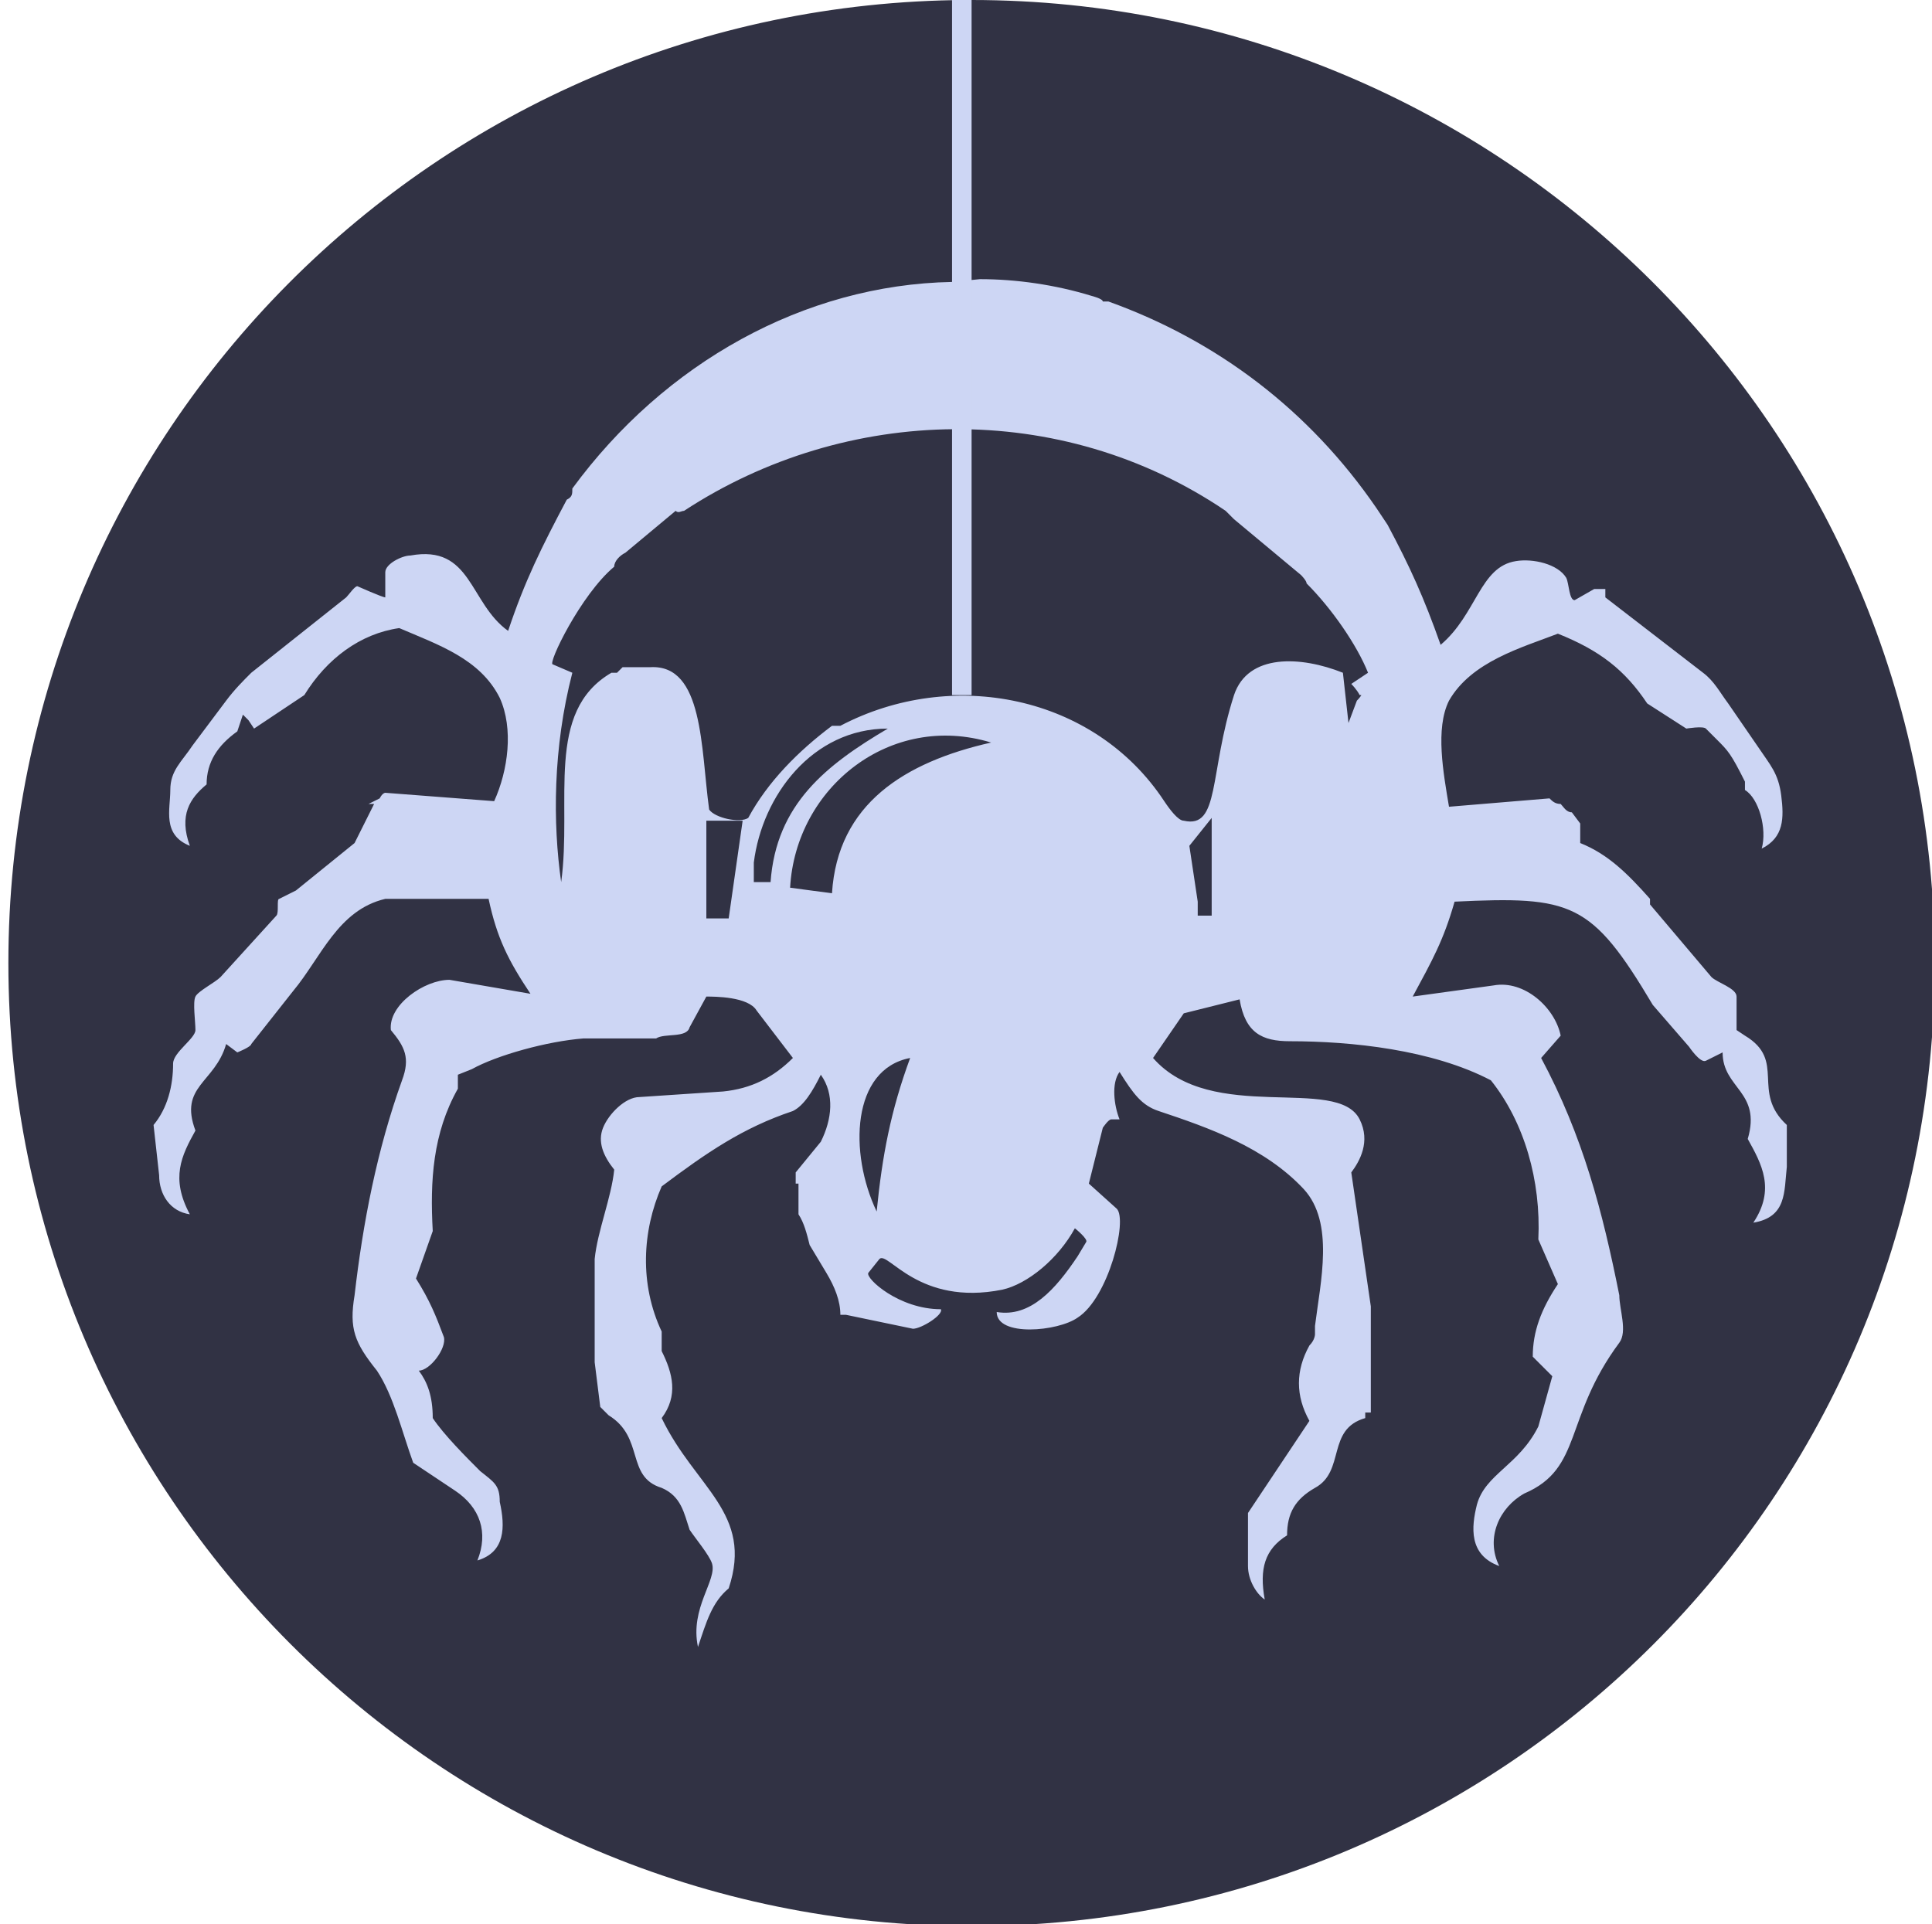
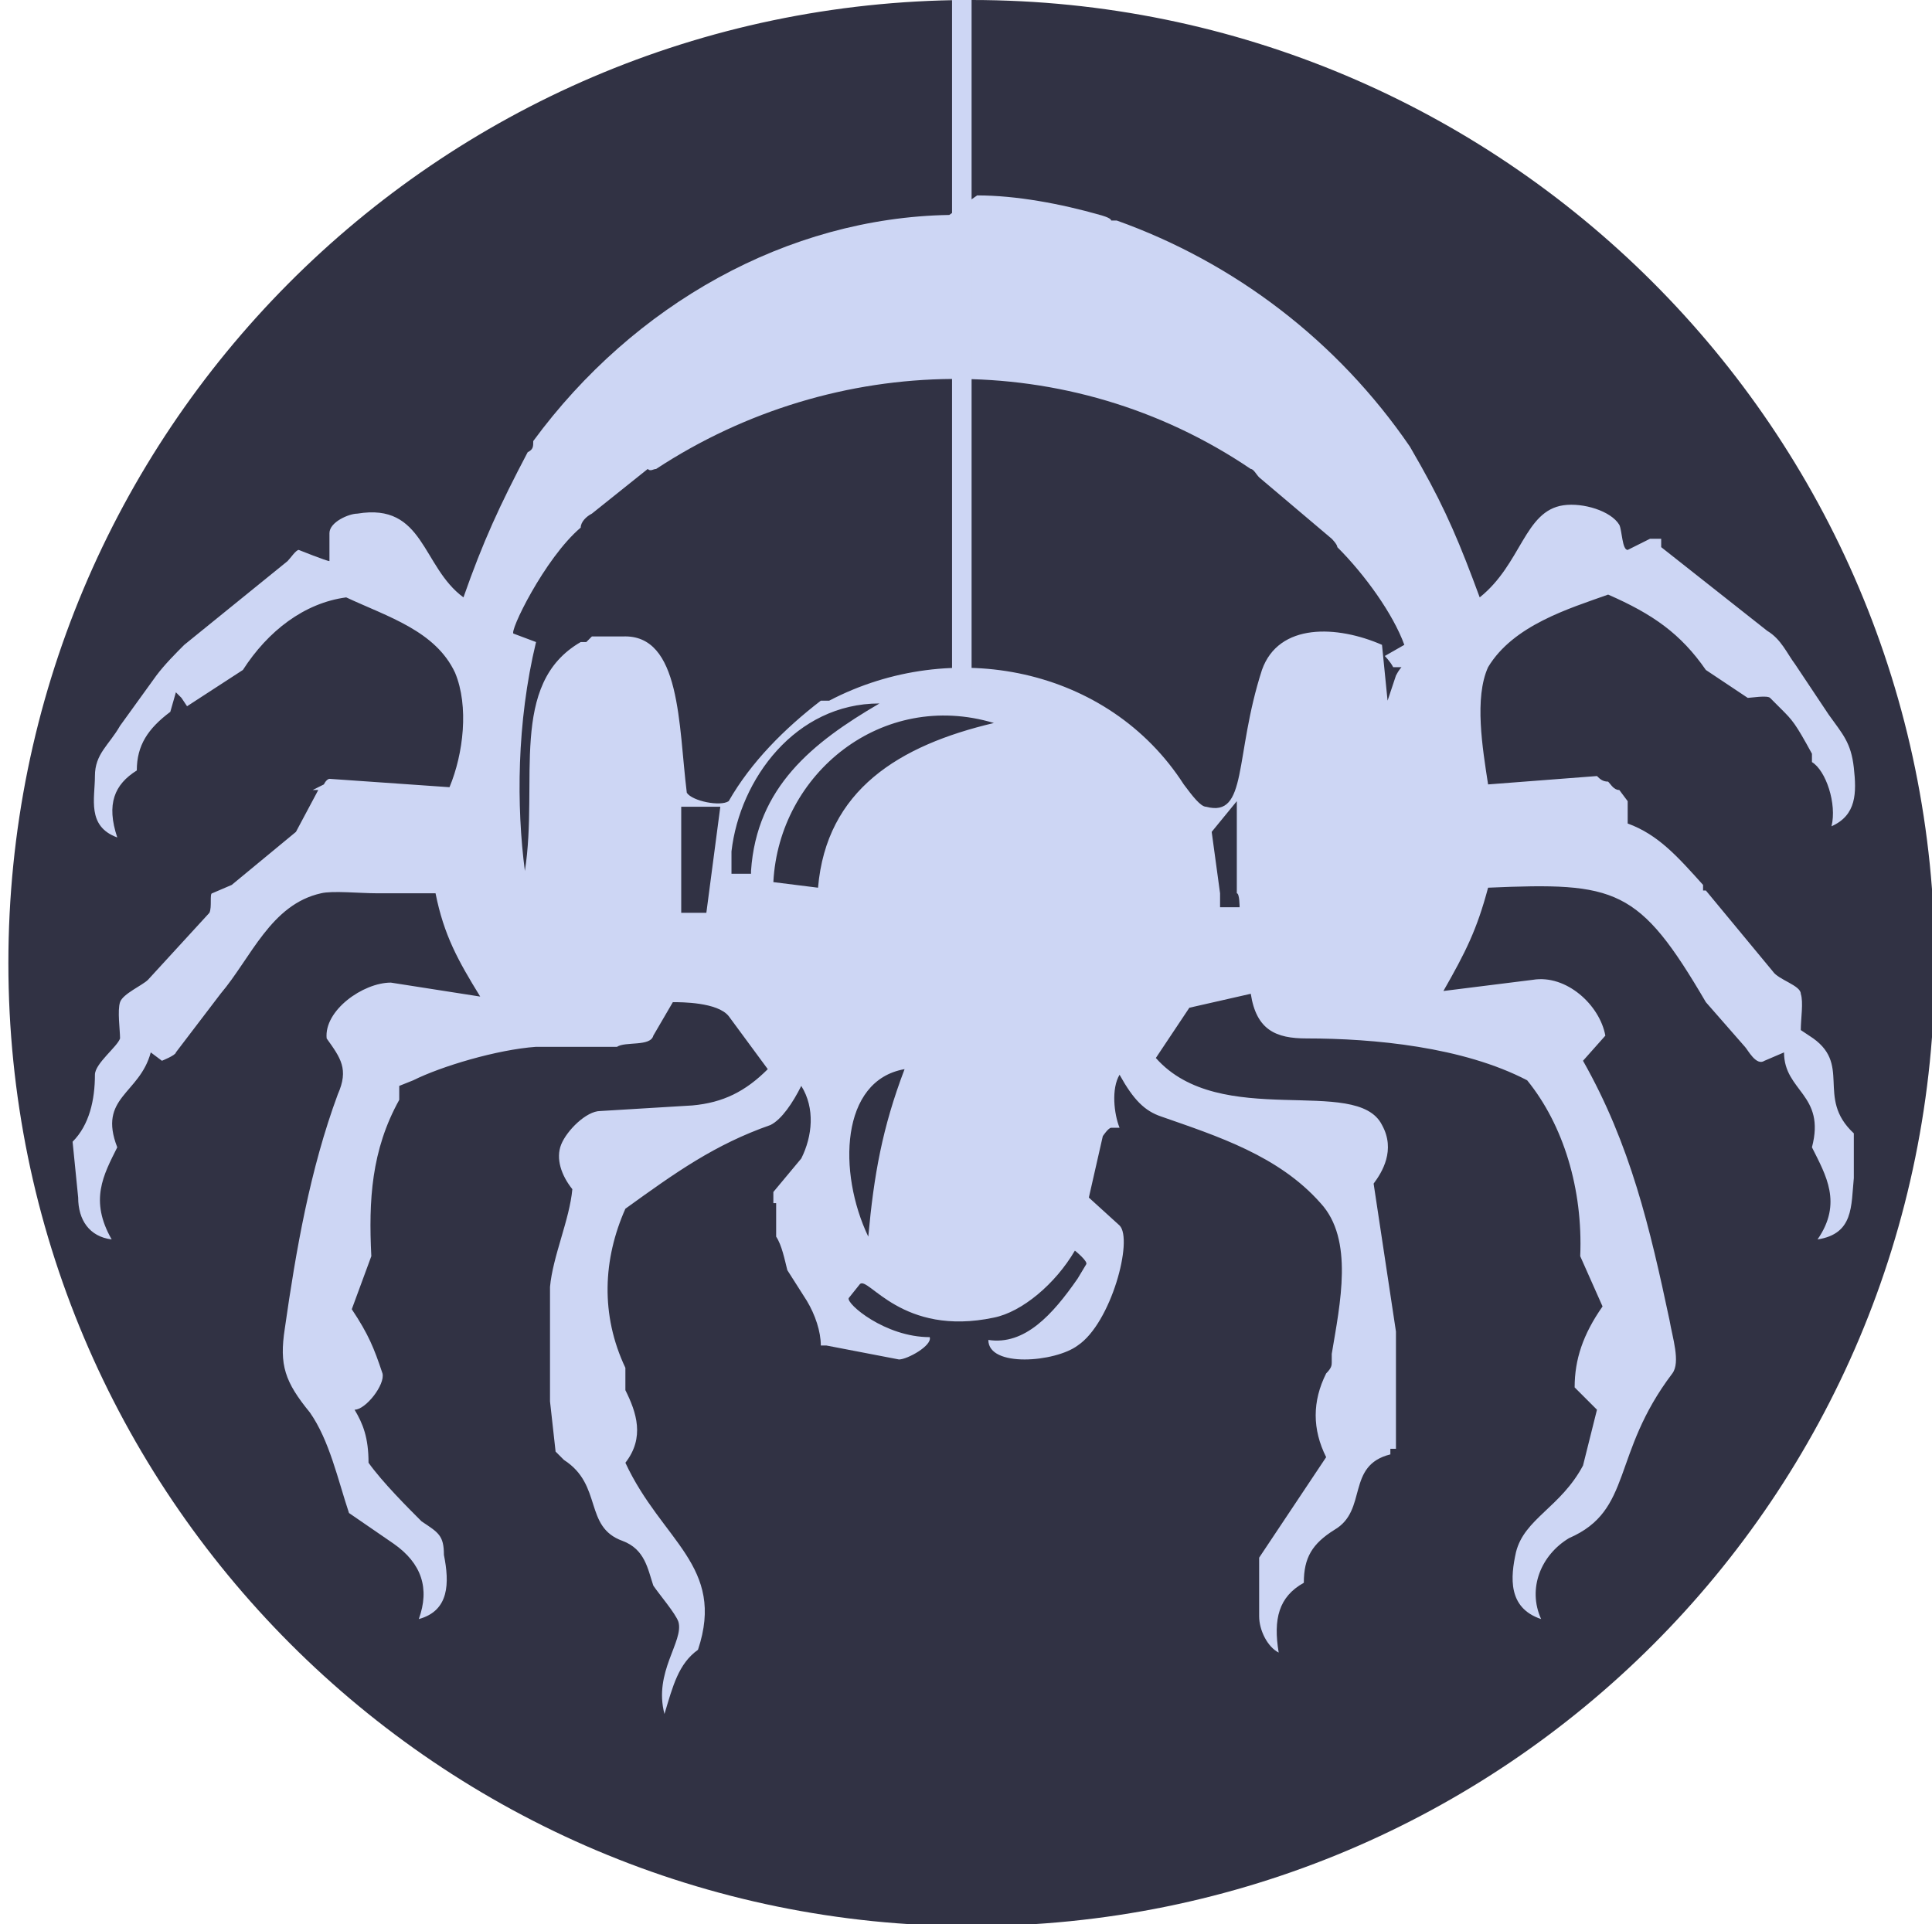
<svg xmlns="http://www.w3.org/2000/svg" version="1.1" viewBox="0 0 69.2 68.9">
  <defs>
    <style>
      .cls-1 {
        fill: #000;
      }

      .cls-1, .cls-2, .cls-3 {
        stroke-width: 0px;
      }

      .cls-2 {
        fill: #313244;
      }

      .cls-3 {
        fill: #cdd6f4;
      }
    </style>
  </defs>
  <g id="Layer_2" data-name="Layer 2">
    <path class="cls-2" d="M34.8,0h-.2C15.6.1.3,15.5.3,34.5s15.4,34.5,34.5,34.5,34.5-15.4,34.5-34.5S53.8,0,34.8,0Z" />
  </g>
  <g id="Layer_1" data-name="Layer 1">
    <path class="cls-1" d="M49.3,18.5" />
    <path class="cls-1" d="M49.3,18.6" />
-     <path class="cls-3" d="M34.1,10.1c-5.3.1-10.3,2.9-13.6,7.4h0c0,.2,0,.3-.2.4h0c-.9,1.7-1.5,2.9-2.1,4.7-1.4-1-1.3-3.1-3.5-2.7-.3,0-.9.3-.9.6v.9c-.1,0-1-.4-1-.4-.1,0-.3.3-.4.4l-3.4,2.7c-.3.3-.6.6-.9,1l-1.2,1.6c-.4.6-.8.9-.8,1.6s-.3,1.6.7,2c-.4-1.1,0-1.7.6-2.2,0-.8.4-1.4,1.1-1.9l.2-.6.2.2.2.3,1.8-1.2c.8-1.3,2-2.2,3.4-2.4,1.4.6,2.9,1.1,3.6,2.5.5,1.1.3,2.6-.2,3.7l-3.9-.3s-.1,0-.2.2l-.4.2h.2l-.7,1.4-2.1,1.7-.6.3c-.1,0,0,.5-.1.6l-2,2.2c-.2.2-.8.5-.9.7s0,.9,0,1.2c0,.3-.8.8-.8,1.2,0,.8-.2,1.6-.7,2.2l.2,1.8c0,.7.4,1.3,1.1,1.4-.7-1.3-.3-2.1.2-3-.6-1.6.7-1.7,1.1-3.1l.4.3s.5-.2.5-.3l1.5-1.9c1-1.2,1.6-2.9,3.3-3.3.4,0,1.3,0,1.8,0h1.9c.3,1.4.7,2.2,1.5,3.4l-2.9-.5c-.9,0-2.2.9-2.1,1.8.5.6.7,1,.4,1.8-.9,2.5-1.4,5.1-1.7,7.7-.2,1.2,0,1.7.8,2.7.6.9.9,2.2,1.3,3.3l1.5,1c.9.6,1.2,1.5.8,2.5,1-.3,1-1.2.8-2.1,0-.6-.2-.7-.7-1.1-.5-.5-1.3-1.3-1.7-1.9,0-.8-.2-1.3-.5-1.7.4,0,1-.8.9-1.2-.3-.8-.5-1.3-1-2.1l.6-1.7c-.1-1.8,0-3.5.9-5.1v-.5l.5-.2c.9-.5,2.7-1,4-1.1h2.6c.3-.2,1.1,0,1.2-.4l.6-1.1c.3,0,1.5,0,1.8.5l1.3,1.7c-.7.7-1.5,1.1-2.5,1.2l-3,.2c-.5,0-1.1.6-1.3,1.1s0,1,.4,1.5c-.1,1-.6,2.2-.7,3.2v3.7l.2,1.6.3.3c1.3.8.6,2.2,1.9,2.6.7.3.8.9,1,1.5.2.3.7.9.8,1.2.2.6-.8,1.6-.5,3,.3-.9.5-1.6,1.1-2.1.9-2.7-1.2-3.6-2.4-6.1.6-.8.4-1.6,0-2.4v-.7h0c-.8-1.7-.7-3.6,0-5.2,1.6-1.2,2.9-2.1,4.7-2.7.4-.2.7-.7,1-1.3.5.7.4,1.6,0,2.4l-.9,1.1v.4h.1c0,0,0,1.1,0,1.1.2.3.3.7.4,1.1l.6,1c.3.5.5,1,.5,1.5h.2l2.4.5c.3,0,1.1-.5,1-.7-1.5,0-2.7-1.1-2.6-1.3l.4-.5c.3-.3,1.4,1.7,4.4,1.1.9-.2,2-1.1,2.6-2.2,0,0,.5.4.4.5l-.3.5c-.8,1.2-1.7,2.2-2.9,2,0,.9,2.2.7,2.9.2,1.1-.7,1.8-3.5,1.4-3.9l-1-.9.5-2s.2-.3.3-.3h.3c-.2-.5-.3-1.3,0-1.7.5.8.8,1.2,1.4,1.4,1.8.6,3.8,1.3,5.2,2.8,1.1,1.2.6,3.3.4,4.9v.3c0,0,0,.2-.2.4h0c-.5.9-.5,1.8,0,2.7l-2.2,3.3v1.9c0,.5.3,1,.6,1.2-.2-1.1,0-1.8.8-2.3,0-.8.3-1.3,1-1.7,1.1-.6.4-2.1,1.8-2.5v-.2h.2v-3.8l-.7-4.8c.3-.4.7-1.1.3-1.9-.8-1.6-5.3.2-7.4-2.2l1.1-1.6,2-.5c.2,1.2.8,1.5,1.8,1.5,2.2,0,5.1.3,7.2,1.4,1.2,1.5,1.8,3.6,1.7,5.7l.7,1.6c-.6.9-.9,1.7-.9,2.6l.7.7-.5,1.8c-.7,1.4-1.9,1.7-2.2,2.8-.2.8-.3,1.8.8,2.2-.5-1,0-2.1.9-2.6,2.1-.9,1.4-2.7,3.4-5.4.3-.4,0-1.2,0-1.7-.6-3-1.3-5.7-2.8-8.5l.7-.8c-.2-1-1.3-2-2.4-1.8l-2.9.4c.7-1.3,1.1-2,1.5-3.4,4.2-.2,4.9,0,7.1,3.7l1.3,1.5c0,0,.4.6.6.5l.6-.3c0,1.3,1.4,1.4.9,3.1.5.9,1,1.8.2,3,1.2-.2,1.1-1.1,1.2-2v-1.5c-1.3-1.2,0-2.3-1.5-3.2l-.3-.2c0-.4,0-.9,0-1.2,0-.3-.7-.5-.9-.7l-2.2-2.6h0v-.2c-.8-.9-1.5-1.6-2.5-2v-.7l-.3-.4c-.2,0-.3-.2-.4-.3-.2,0-.3-.1-.4-.2l-3.6.3c-.2-1.2-.5-2.8,0-3.8.8-1.4,2.6-1.9,3.9-2.4,1.5.6,2.4,1.3,3.2,2.5l1.4.9c0,0,.6-.1.7,0l.4.4c.4.4.5.5,1,1.5h0v.3c.5.3.8,1.4.6,2.1.8-.4.8-1.1.7-1.9s-.4-1.1-.8-1.7l-1.1-1.6c-.3-.4-.5-.8-.9-1.1l-3.5-2.7v-.3h-.4l-.7.4c-.2,0-.2-.6-.3-.8-.3-.5-1.2-.7-1.8-.6-1.3.2-1.4,1.9-2.7,3-.6-1.7-1.1-2.8-1.9-4.3l-.4-.6c-2.4-3.5-5.7-6-9.6-7.4h-.2c0-.1-.4-.2-.4-.2-1.3-.4-2.7-.6-4-.6M26.1,32.9h-.8v-3.5h1.3l-.5,3.5ZM27.6,31.6h-.6v-.7c.3-2.4,2.1-4.8,4.8-4.8-2.2,1.3-4,2.7-4.2,5.5ZM31.4,43.4c-1-2.1-.9-5.1,1.2-5.5-.7,1.9-1,3.5-1.2,5.5ZM29.8,32l-1.5-.2c.2-3.6,3.6-6.3,7.2-5.2-3.1.7-5.5,2.2-5.7,5.4ZM42.9,32.9v-.6l-.3-2,.8-1v3c0,0,0,.5,0,.5h-.6ZM48.8,24.8s0,.1-.2.3l-.3.8-.2-1.8c-1.5-.6-3.4-.7-3.9.8-.9,2.8-.5,4.8-1.8,4.5-.2,0-.5-.4-.7-.7-2.5-3.8-7.6-4.8-11.6-2.7h-.3c-1.2.9-2.3,2-3,3.3-.3.2-1.2,0-1.4-.3-.3-2.2-.2-5.2-2.1-5.1h-1l-.2.2h-.2c-2.4,1.4-1.4,4.6-1.8,7.5-.3-2.1-.3-4.8.4-7.5l-.7-.3c-.2,0,1-2.5,2.2-3.5,0-.2.2-.4.4-.5h0l1.8-1.5h0c.1.1.2,0,.3,0,5.8-3.8,13.5-4,19.4,0,0,0,.2.2.3.3l2.4,2s.2.2.2.3c.9.9,1.8,2.2,2.2,3.2l-.6.4s.2.2.3.4h.1Z" />
+     <path class="cls-3" d="M34,7.7c-5.8.1-11.3,3.2-14.9,8.1h0c0,.2,0,.3-.2.4h0c-1,1.9-1.6,3.2-2.3,5.2-1.5-1.1-1.4-3.4-3.8-3-.3,0-1,.3-1,.7v1c-.1,0-1.1-.4-1.1-.4-.1,0-.3.3-.4.4l-3.7,3c-.3.3-.7.7-1,1.1l-1.3,1.8c-.4.7-.9,1-.9,1.8s-.3,1.8.8,2.2c-.4-1.2-.1-1.9.7-2.4,0-.9.4-1.5,1.2-2.1l.2-.7.2.2.2.3,2-1.3c.9-1.4,2.2-2.4,3.7-2.6,1.5.7,3.2,1.2,3.9,2.7.5,1.2.3,2.9-.2,4.1l-4.3-.3s-.1,0-.2.2l-.4.2h.2l-.8,1.5-2.3,1.9-.7.3c-.1,0,0,.5-.1.7l-2.2,2.4c-.2.2-.9.5-1,.8s0,1,0,1.3c-.1.3-.9.9-.9,1.3,0,.9-.2,1.8-.8,2.4l.2,2c0,.8.4,1.4,1.2,1.5-.8-1.4-.3-2.3.2-3.3-.7-1.8.8-1.9,1.2-3.4l.4.3s.5-.2.5-.3l1.6-2.1c1.1-1.3,1.8-3.2,3.6-3.6.4-.1,1.4,0,2,0h2.1c.3,1.5.8,2.4,1.6,3.7l-3.2-.5c-1,0-2.4,1-2.3,2,.5.7.8,1.1.4,2-1,2.7-1.5,5.6-1.9,8.4-.2,1.3,0,1.9.9,3,.7,1,1,2.4,1.4,3.6l1.6,1.1c1,.7,1.3,1.6.9,2.7,1.1-.3,1.1-1.3.9-2.3,0-.7-.2-.8-.8-1.2-.5-.5-1.4-1.4-1.9-2.1,0-.9-.2-1.4-.5-1.9.4,0,1.1-.9,1-1.3-.3-.9-.5-1.4-1.1-2.3l.7-1.9c-.1-2,0-3.8,1-5.6v-.5l.5-.2c1-.5,3-1.1,4.4-1.2h2.9c.3-.2,1.2,0,1.3-.4l.7-1.2c.3,0,1.6,0,2,.5l1.4,1.9c-.8.8-1.6,1.2-2.7,1.3l-3.3.2c-.5,0-1.2.7-1.4,1.2s0,1.1.4,1.6c-.1,1.1-.7,2.4-.8,3.5v4.1l.2,1.8.3.3c1.4.9.7,2.4,2.1,2.9.8.3.9,1,1.1,1.6.2.3.8,1,.9,1.3.2.7-.9,1.8-.5,3.3.3-1,.5-1.8,1.2-2.3,1-3-1.3-3.9-2.6-6.7.7-.9.4-1.8,0-2.6v-.8h0c-.9-1.9-.8-3.9,0-5.7,1.8-1.3,3.2-2.3,5.2-3,.4-.2.8-.8,1.1-1.4.5.8.4,1.8,0,2.6l-1,1.2v.4h.1c0-.1,0,1.2,0,1.2.2.3.3.8.4,1.2l.7,1.1c.3.5.5,1.1.5,1.6h.2l2.6.5c.3,0,1.2-.5,1.1-.8-1.6,0-3-1.2-2.9-1.4l.4-.5c.3-.3,1.5,1.9,4.8,1.2,1-.2,2.2-1.2,2.9-2.4,0,0,.5.4.4.5l-.3.5c-.9,1.3-1.9,2.4-3.2,2.2,0,1,2.4.8,3.2.2,1.2-.8,2-3.8,1.5-4.3l-1.1-1,.5-2.2s.2-.3.3-.3h.3c-.2-.5-.3-1.4,0-1.9.5.9.9,1.3,1.5,1.5,2,.7,4.2,1.4,5.7,3.1,1.2,1.3.7,3.6.4,5.4v.3c0,.1,0,.2-.2.4h0c-.5,1-.5,2,0,3l-2.4,3.6v2.1c0,.5.3,1.1.7,1.3-.2-1.2,0-2,.9-2.5,0-.9.3-1.4,1.1-1.9,1.2-.7.4-2.3,2-2.7v-.2h.2v-4.2l-.8-5.3c.3-.4.8-1.2.3-2.1-.9-1.8-5.8.2-8.1-2.4l1.2-1.8,2.2-.5c.2,1.3.9,1.6,2,1.6,2.4,0,5.6.3,7.9,1.5,1.3,1.6,2,3.9,1.9,6.3l.8,1.8c-.7,1-1,1.9-1,2.9l.8.8-.5,2c-.8,1.5-2.1,1.9-2.4,3.1-.2.9-.3,2,.9,2.4-.5-1.1,0-2.3,1-2.9,2.3-1,1.5-3,3.7-5.9.3-.4,0-1.3-.1-1.9-.7-3.3-1.4-6.3-3.1-9.3l.8-.9c-.2-1.1-1.4-2.2-2.6-2l-3.2.4c.8-1.4,1.2-2.2,1.6-3.7,4.6-.2,5.4,0,7.8,4.1l1.4,1.6c.1.1.4.7.7.5l.7-.3c0,1.4,1.5,1.5,1,3.4.5,1,1.1,2,.2,3.3,1.3-.2,1.2-1.2,1.3-2.2v-1.6c-1.4-1.3,0-2.5-1.6-3.5l-.3-.2c0-.4.1-1,0-1.3,0-.3-.8-.5-1-.8l-2.4-2.9h-.1v-.2c-.9-1-1.6-1.8-2.7-2.2v-.8l-.3-.4c-.2,0-.3-.2-.4-.3-.2,0-.3-.1-.4-.2l-3.9.3c-.2-1.3-.5-3.1,0-4.2.9-1.5,2.9-2.1,4.3-2.6,1.6.7,2.6,1.4,3.5,2.7l1.5,1c.1,0,.7-.1.8,0l.4.4c.4.4.5.5,1.1,1.6h0v.3c.5.3.9,1.5.7,2.3.9-.4.9-1.2.8-2.1s-.4-1.2-.9-1.9l-1.2-1.8c-.3-.4-.5-.9-1-1.2l-3.8-3v-.3h-.4l-.8.4c-.2,0-.2-.7-.3-.9-.3-.5-1.3-.8-2-.7-1.4.2-1.5,2.1-3,3.3-.7-1.9-1.2-3.1-2.1-4.7l-.4-.7c-2.6-3.8-6.3-6.6-10.5-8.1h-.2c0-.1-.4-.2-.4-.2-1.4-.4-3-.7-4.4-.7M25.3,32.7h-.9v-3.8h1.4l-.5,3.8ZM26.9,31.3h-.7v-.8c.3-2.6,2.3-5.3,5.3-5.3-2.4,1.4-4.4,3-4.6,6ZM31.1,44.3c-1.1-2.3-1-5.6,1.3-6-.8,2.1-1.1,3.8-1.3,6ZM29.3,31.8l-1.6-.2c.2-3.9,3.9-6.9,7.9-5.7-3.4.8-6,2.4-6.3,5.9ZM43.7,32.7v-.7l-.3-2.2.9-1.1v3.3c.1,0,.1.5.1.5h-.7ZM50.2,23.9s-.1.1-.2.3l-.3.9-.2-2c-1.6-.7-3.7-.8-4.3.9-1,3.1-.5,5.3-2,4.9-.2,0-.5-.4-.8-.8-2.7-4.2-8.3-5.3-12.7-3h-.3c-1.3,1-2.5,2.2-3.3,3.6-.3.2-1.3,0-1.5-.3-.3-2.4-.2-5.7-2.3-5.6h-1.1l-.2.2h-.2c-2.6,1.5-1.5,5-2,8.2-.3-2.3-.3-5.3.4-8.2l-.8-.3c-.2,0,1.1-2.7,2.4-3.8,0-.2.2-.4.4-.5h0l2-1.6h0c.1.1.2,0,.3,0,6.4-4.2,14.8-4.4,21.3,0,.1,0,.2.2.3.3l2.6,2.2s.2.2.2.3c1,1,2,2.4,2.4,3.5l-.7.4s.2.2.3.4h.1Z" />
    <rect class="cls-3" x="34.1" width=".7" height="24.9" />
  </g>
</svg>
